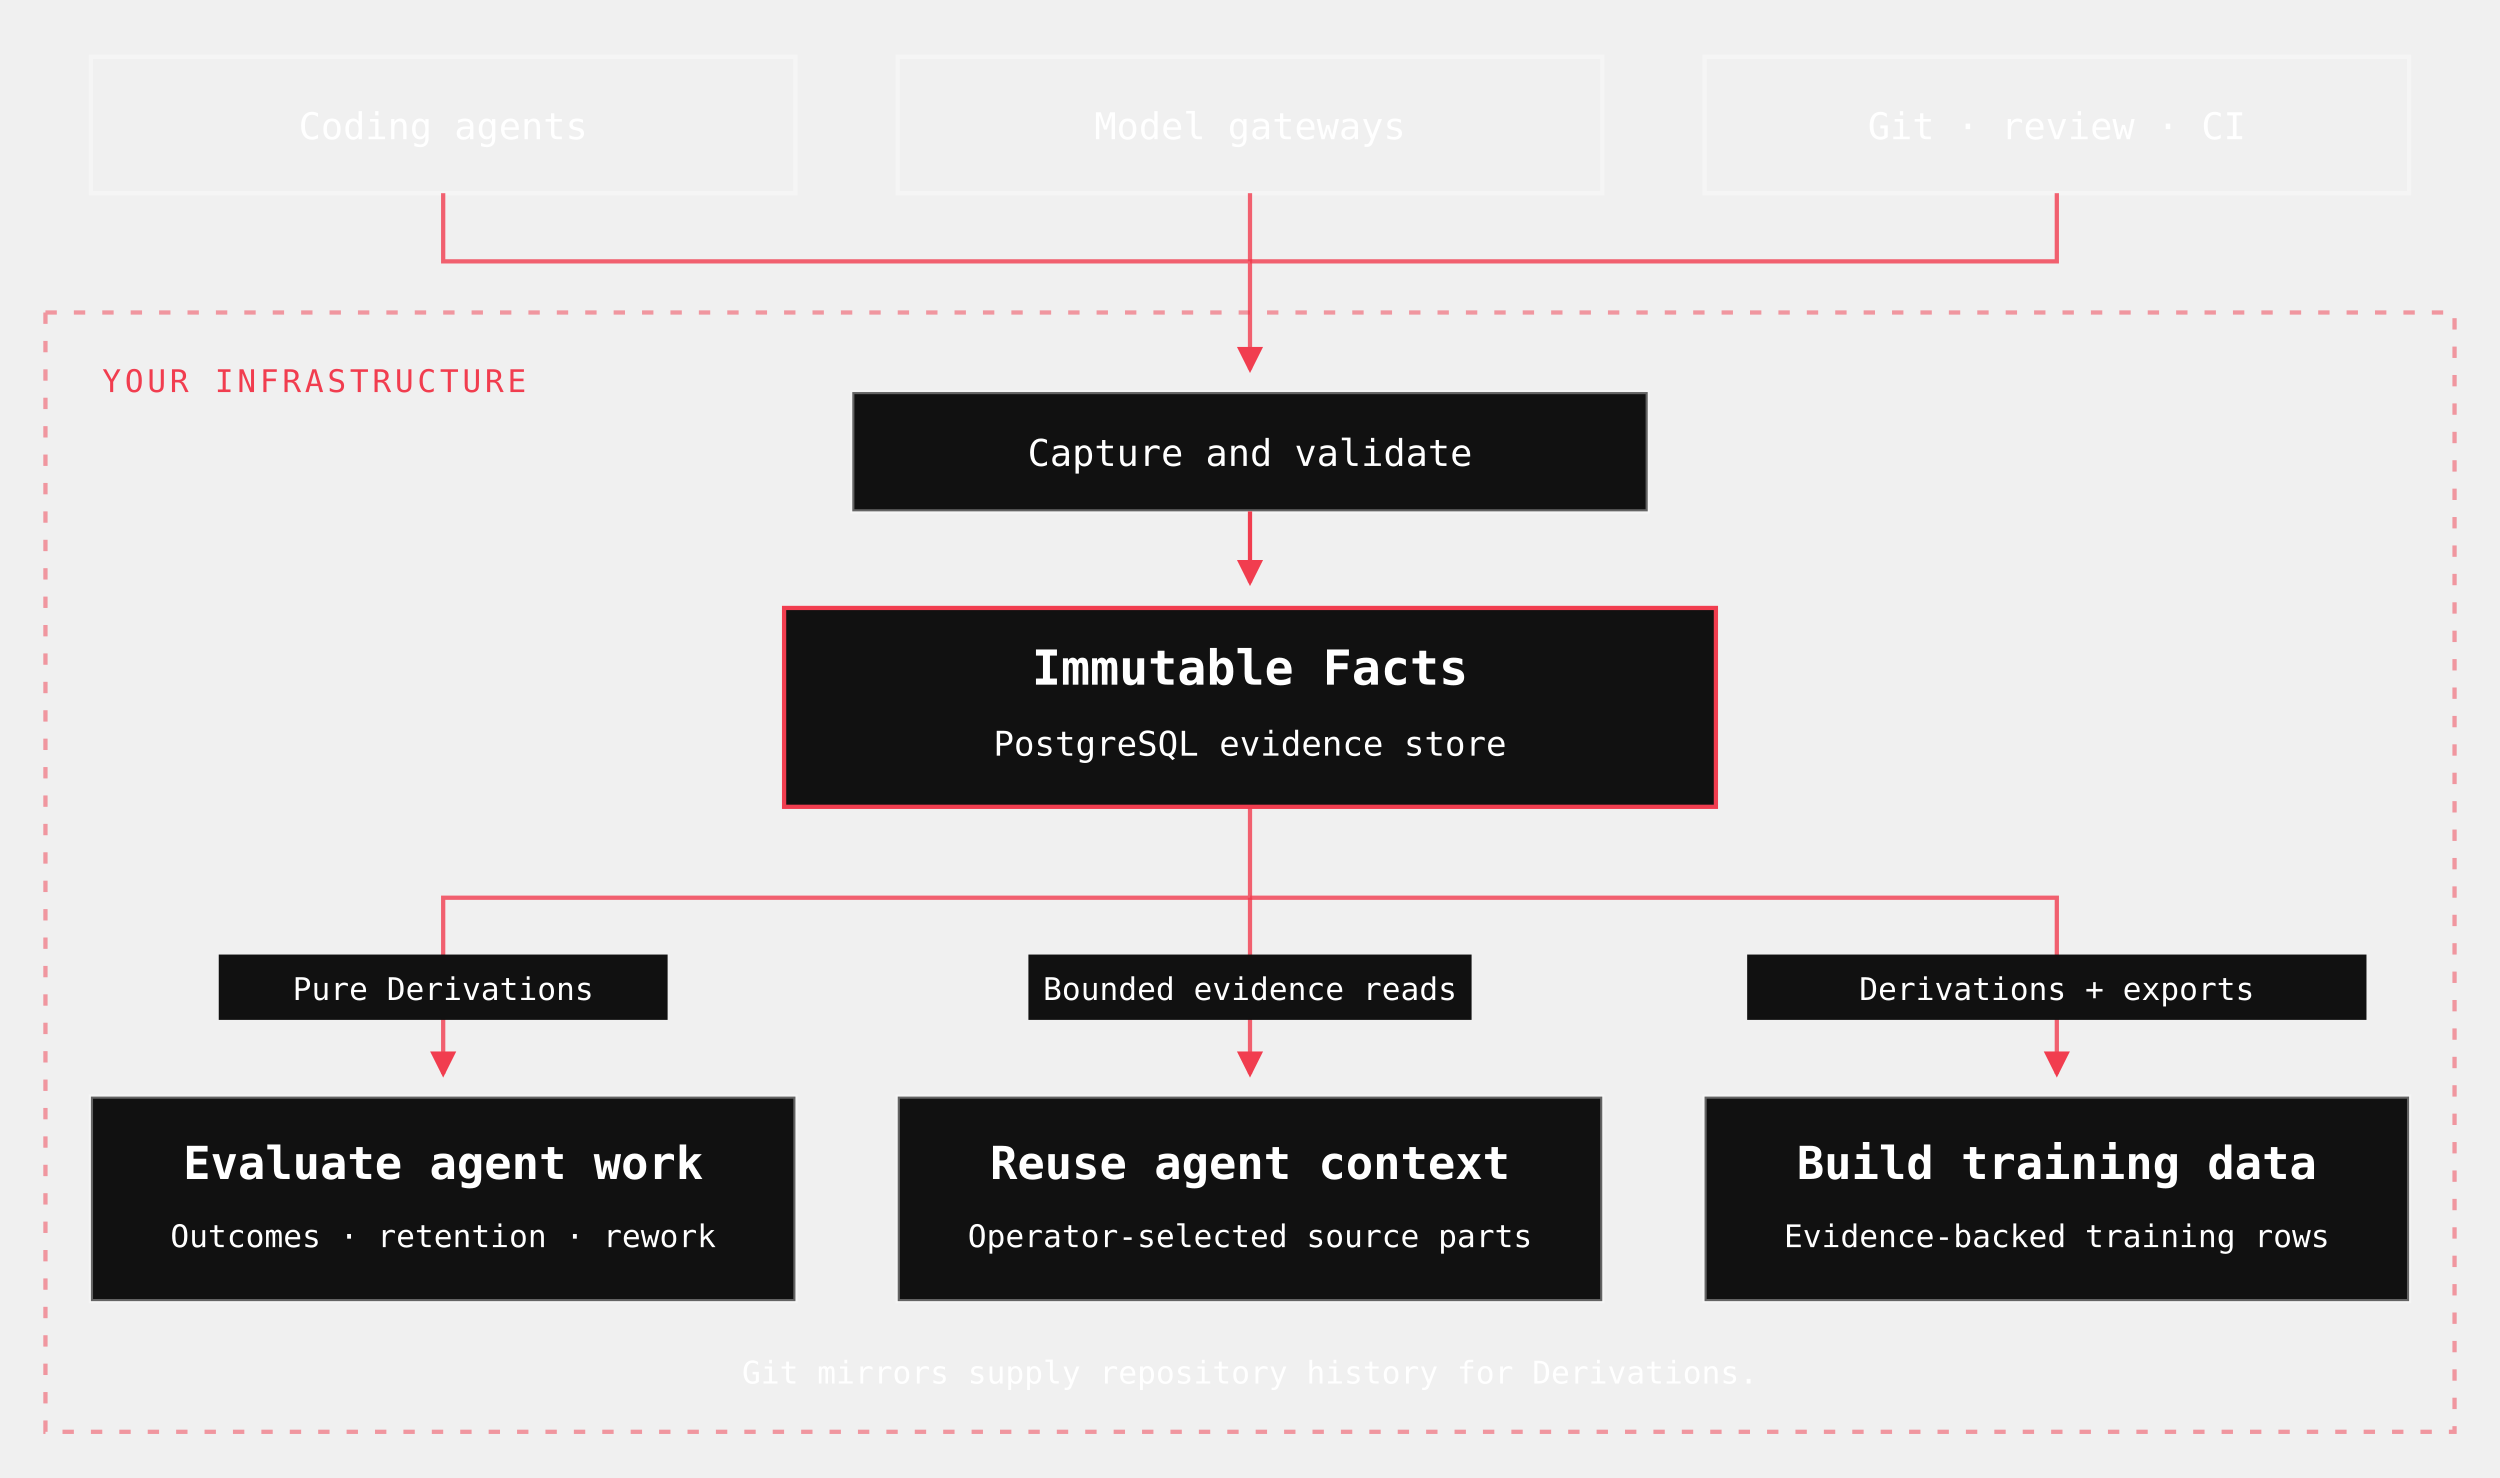
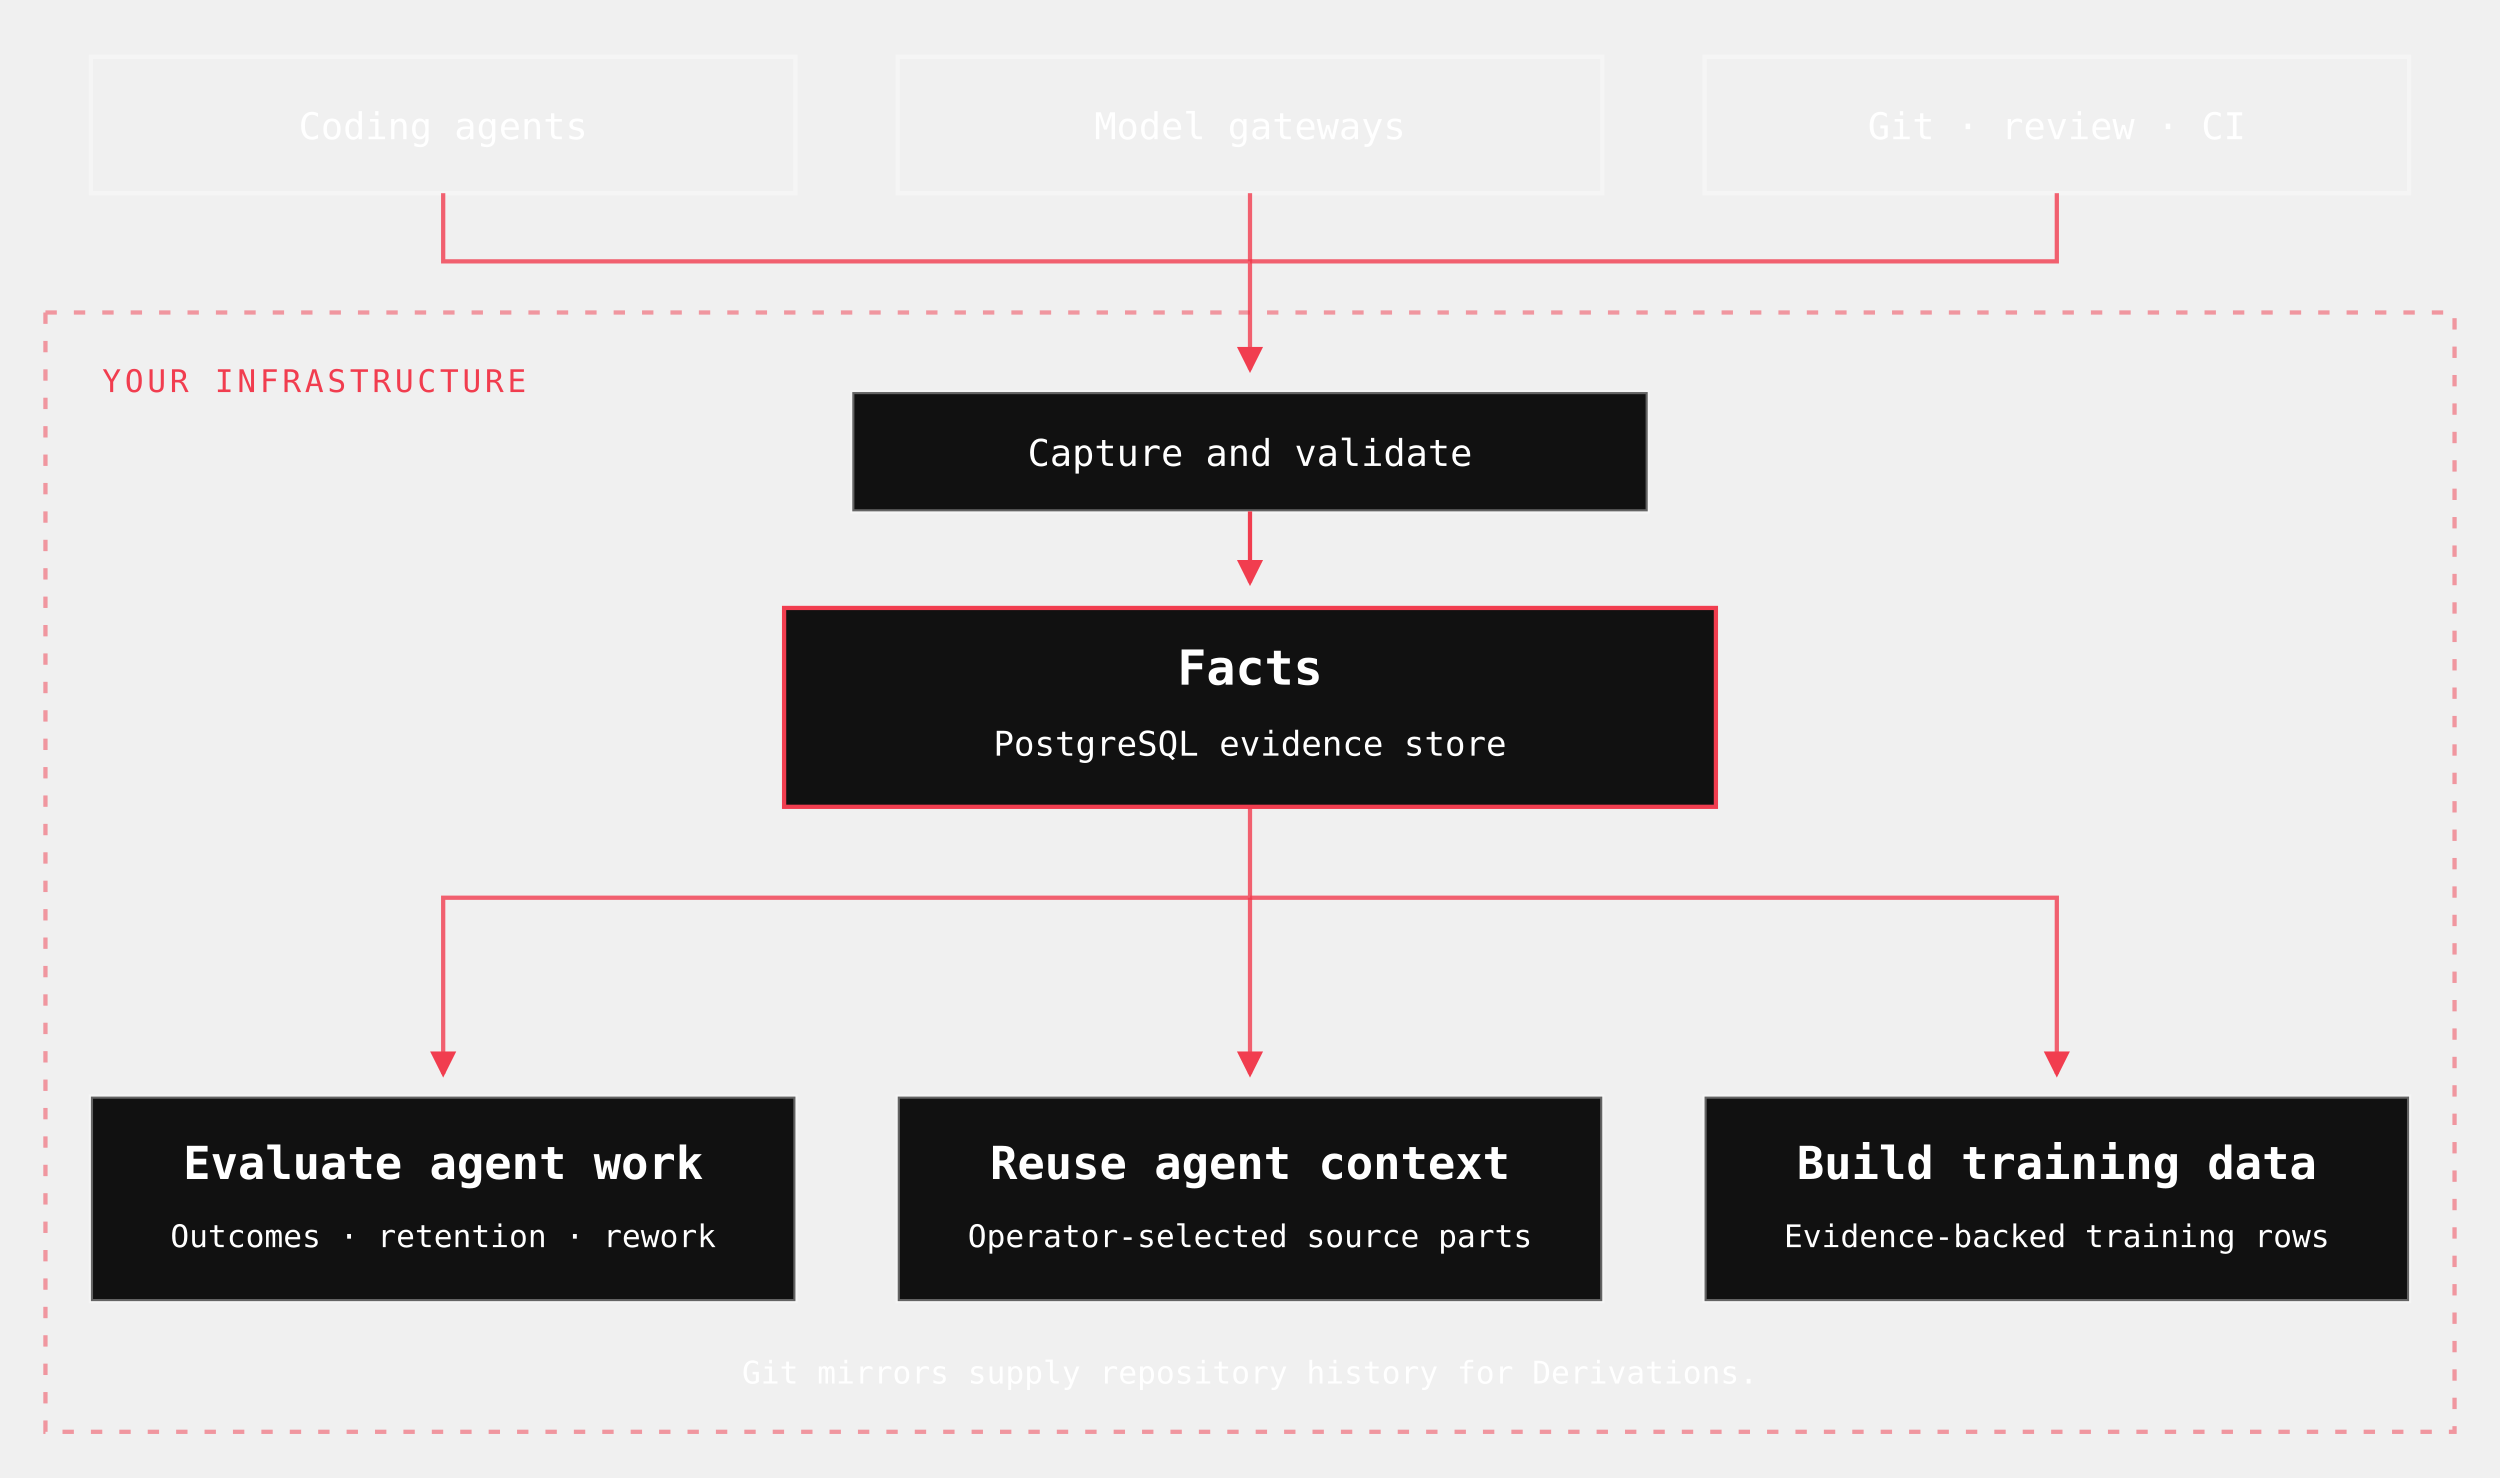
- <svg xmlns="http://www.w3.org/2000/svg" viewBox="0 0 880 520" role="img" aria-label="Coding agents, model gateways, and repository events send evidence to Sediment. Immutable Facts in PostgreSQL support engineering reports, selected agent context, and training datasets on your infrastructure. Git mirrors supply history for Derivations.">
+ <svg xmlns="http://www.w3.org/2000/svg" viewBox="0 0 880 520" role="img" aria-label="Coding agents, model gateways, and repository events send evidence to Sediment. Facts in PostgreSQL support engineering reports, selected agent context, and training datasets on your infrastructure. Git mirrors supply history for Derivations.">
  <defs>
    <marker id="arw" viewBox="0 0 8 8" refX="6" refY="3.5" markerWidth="7" markerHeight="7" orient="auto">
      <path d="M0 0 L7 3.5 L0 7 z" fill="#F13D4F" />
    </marker>
  </defs>
  <g font-family="IBM Plex Mono, ui-monospace, SF Mono, Menlo, monospace" font-size="13" stroke-width="1.5">
    <g fill="none" stroke="#FFFFFF" stroke-opacity="0.35">
      <rect x="32" y="20" width="248" height="48" />
      <rect x="316" y="20" width="248" height="48" />
      <rect x="600" y="20" width="248" height="48" />
    </g>
    <g fill="#FFFFFF" text-anchor="middle">
      <text x="156" y="49">Coding agents</text>
      <text x="440" y="49">Model gateways</text>
      <text x="724" y="49">Git · review · CI</text>
    </g>
    <g fill="none" stroke="#F13D4F" stroke-opacity="0.8">
      <path d="M156 68 V92 H440 V130" marker-end="url(#arw)" />
      <path d="M440 68 V92" />
      <path d="M724 68 V92 H440" />
    </g>
    <rect x="16" y="110" width="848" height="394" fill="none" stroke="#F13D4F" stroke-opacity="0.5" stroke-dasharray="4 6" />
    <text x="36" y="138" fill="#F13D4F" font-size="11" letter-spacing="1.3">YOUR INFRASTRUCTURE</text>
    <g text-anchor="middle">
      <rect x="300" y="138" width="280" height="42" fill="#111111" stroke="#FFFFFF" stroke-opacity="0.35" />
      <text x="440" y="164" fill="#FFFFFF">Capture and validate</text>
      <path d="M440 180 V205" fill="none" stroke="#F13D4F" marker-end="url(#arw)" />
      <rect x="276" y="214" width="328" height="70" fill="#111111" stroke="#F13D4F" />
-       <text x="440" y="241" fill="#FFFFFF" font-size="17" font-weight="600">Immutable Facts</text>
+       <text x="440" y="241" fill="#FFFFFF" font-size="17" font-weight="600">Facts</text>
      <text x="440" y="266" fill="#FFFFFF" font-size="12">PostgreSQL evidence store</text>
    </g>
    <g fill="none" stroke="#F13D4F" stroke-opacity="0.8">
      <path d="M440 284 V316 H156 V378" marker-end="url(#arw)" />
      <path d="M440 316 V378" marker-end="url(#arw)" />
      <path d="M440 316 H724 V378" marker-end="url(#arw)" />
-     </g>
-     <g fill="#111111">
-       <rect x="77" y="336" width="158" height="23" />
-       <rect x="362" y="336" width="156" height="23" />
-       <rect x="615" y="336" width="218" height="23" />
-     </g>
-     <g fill="#FFFFFF" font-size="11" text-anchor="middle">
-       <text x="156" y="352">Pure Derivations</text>
-       <text x="440" y="352">Bounded evidence reads</text>
-       <text x="724" y="352">Derivations + exports</text>
    </g>
    <g fill="#111111" stroke="#FFFFFF" stroke-opacity="0.35">
      <rect x="32" y="386" width="248" height="72" />
      <rect x="316" y="386" width="248" height="72" />
      <rect x="600" y="386" width="248" height="72" />
    </g>
    <g fill="#FFFFFF" text-anchor="middle">
      <text x="156" y="415" font-size="16" font-weight="600">Evaluate agent work</text>
      <text x="156" y="439" font-size="11">Outcomes · retention · rework</text>
      <text x="440" y="415" font-size="16" font-weight="600">Reuse agent context</text>
      <text x="440" y="439" font-size="11">Operator-selected source parts</text>
      <text x="724" y="415" font-size="16" font-weight="600">Build training data</text>
      <text x="724" y="439" font-size="11">Evidence-backed training rows</text>
      <text x="440" y="487" font-size="11">Git mirrors supply repository history for Derivations.</text>
    </g>
  </g>
</svg>
